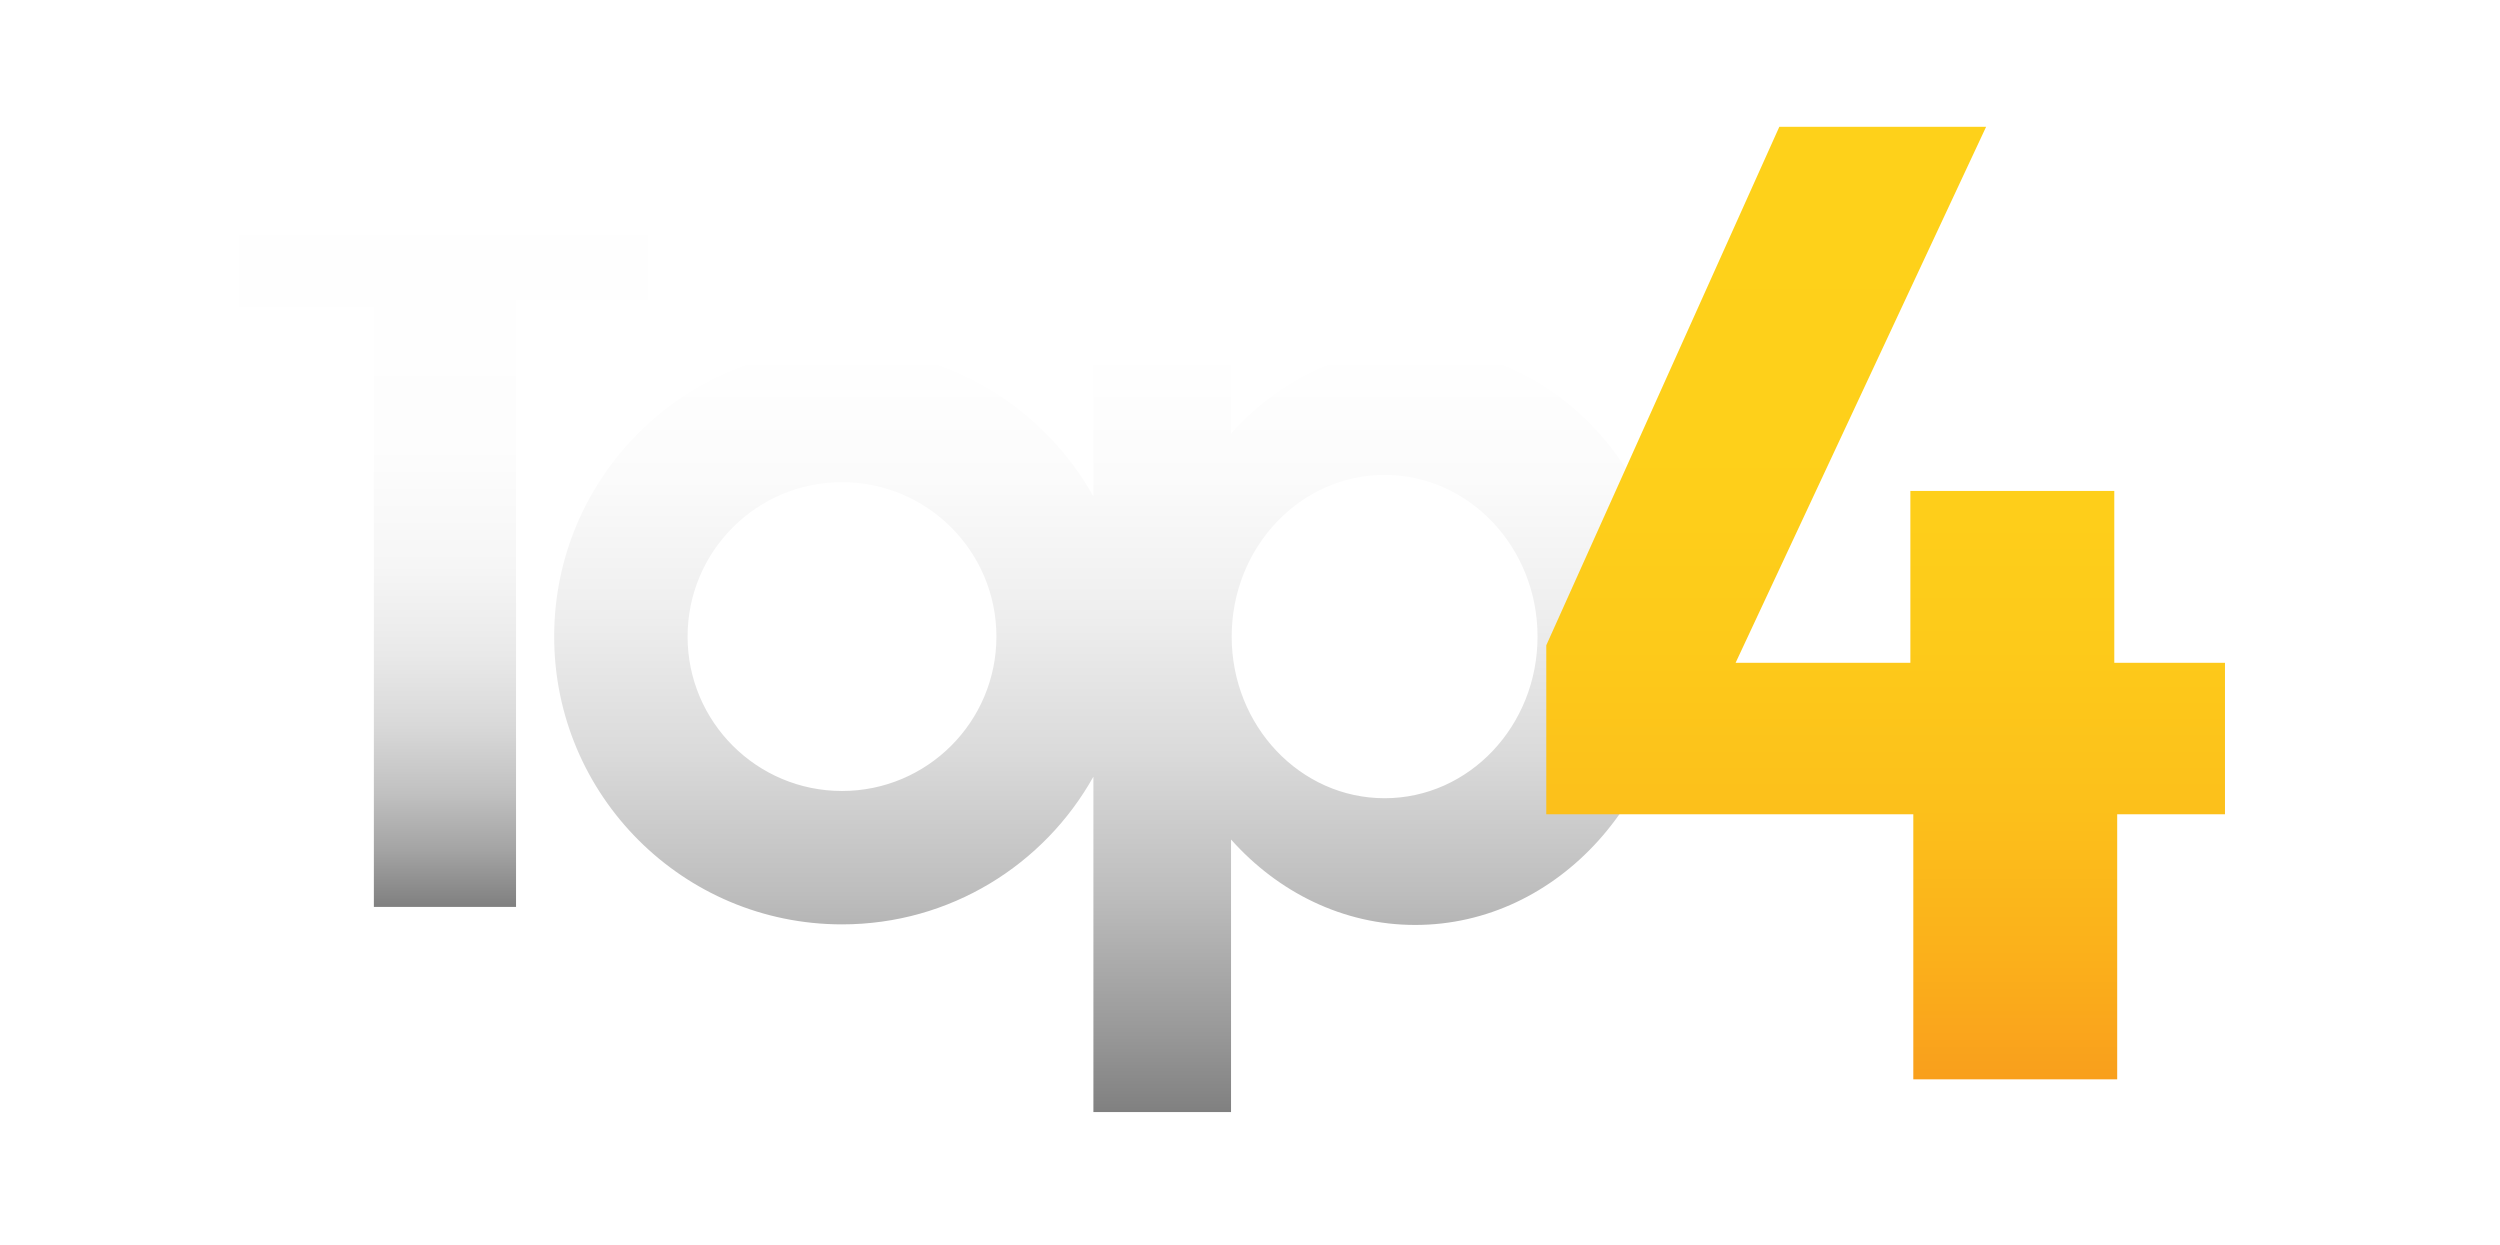
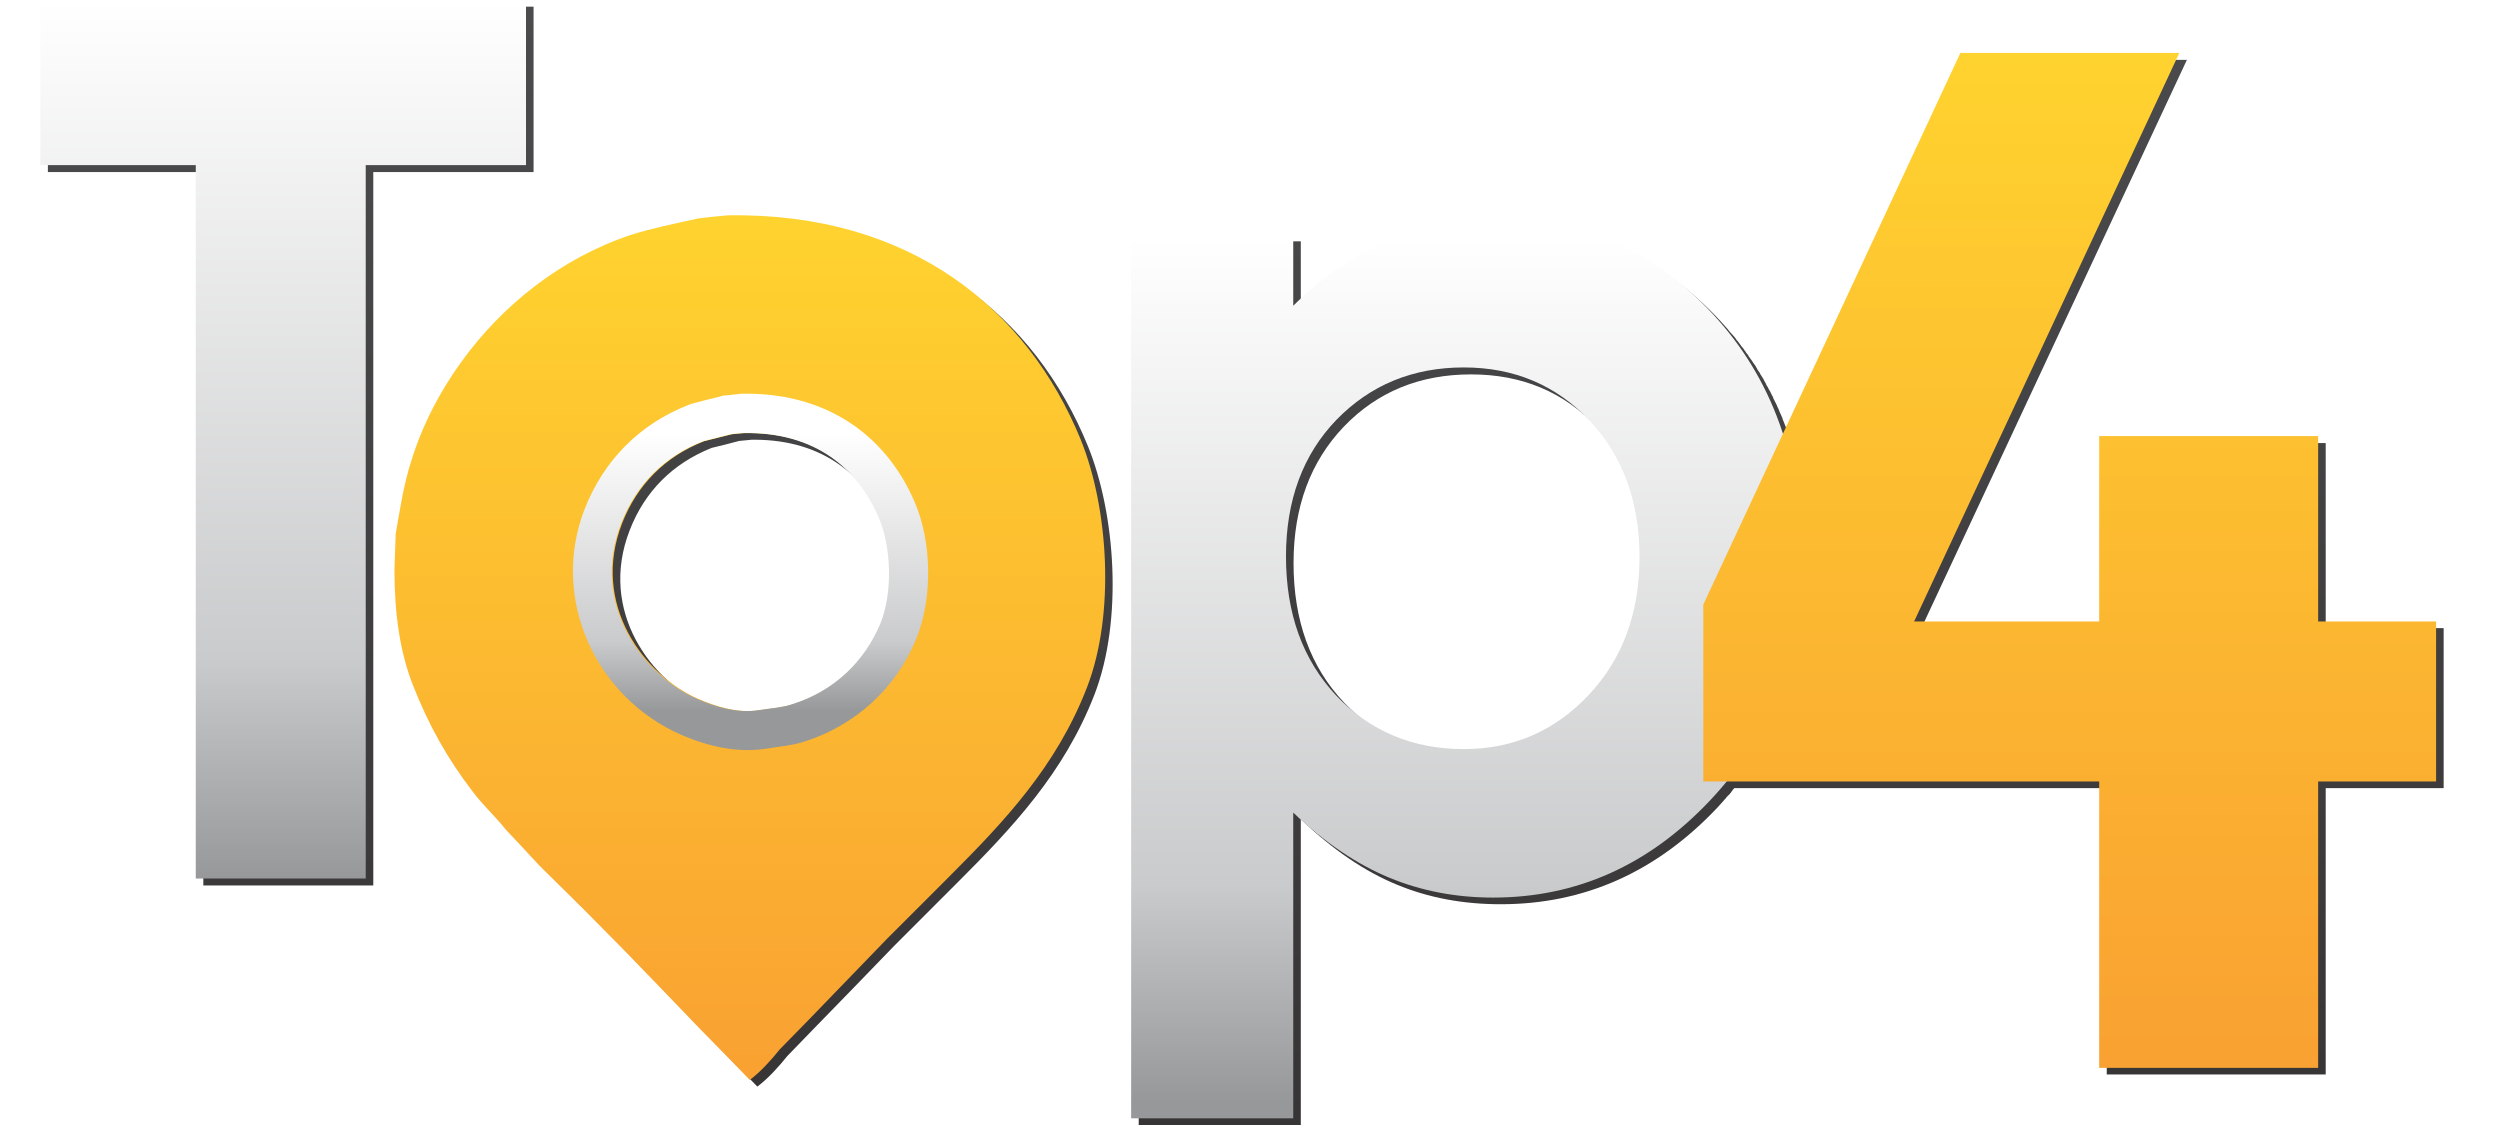
- <svg xmlns="http://www.w3.org/2000/svg" version="1.1" x="0px" y="0px" width="227px" height="113px" viewBox="-21.667 -11.515 227 113" enable-background="new -21.667 -11.515 227 113" xml:space="preserve">
+ <svg xmlns="http://www.w3.org/2000/svg" xmlns:xlink="http://www.w3.org/1999/xlink" xml:space="preserve" width="252.529mm" height="35.216mm" version="1.1" style="shape-rendering:geometricPrecision;text-rendering:geometricPrecision;image-rendering:optimizeQuality;fill-rule:evenodd;clip-rule:evenodd;width: 300px;height: 135px;" viewBox="0 0 8000 3720">
  <defs>
- </defs>
-   <linearGradient id="SVGID_1_" gradientUnits="userSpaceOnUse" x1="18.577" y1="3.451" x2="18.577" y2="70.832">
-     <stop offset="0" style="stop-color:#FFFFFF" />
-     <stop offset="0.379" style="stop-color:#FDFDFD" />
-     <stop offset="0.54" style="stop-color:#F6F6F6" />
-     <stop offset="0.66" style="stop-color:#E9E9E9" />
-     <stop offset="0.759" style="stop-color:#D8D8D8" />
-     <stop offset="0.846" style="stop-color:#C1C1C1" />
-     <stop offset="0.923" style="stop-color:#A4A4A4" />
-     <stop offset="0.993" style="stop-color:#838383" />
-     <stop offset="1" style="stop-color:#808080" />
+     <style type="text/css">
+    
+     .fil1 {fill:#F1F1F2}
+     .fil2 {fill:#FFD32F}
+     .fil0 {fill:url(#id0)}
+     .fil6 {fill:url(#id1)}
+     .fil7 {fill:url(#id2)}
+     .fil3 {fill:url(#id3)}
+     .fil5 {fill:url(#id4)}
+     .fil4 {fill:url(#id5)}
+    
+   </style>
+     <linearGradient id="id0" gradientUnits="userSpaceOnUse" x1="3985.94" y1="3719.89" x2="3985.94" y2="22.373">
+       <stop offset="0" style="stop-opacity:1; stop-color:#373435" />
+       <stop offset="1" style="stop-opacity:1; stop-color:#4B4B4D" />
+     </linearGradient>
+     <linearGradient id="id1" gradientUnits="userSpaceOnUse" x1="803.2" y1="2905.22" x2="803.2" y2="0">
+       <stop offset="0" style="stop-opacity:1; stop-color:#96989A" />
+       <stop offset="0.251" style="stop-opacity:1; stop-color:#CACBCC" />
+       <stop offset="1" style="stop-opacity:1; stop-color:white" />
+     </linearGradient>
+     <linearGradient id="id2" gradientUnits="userSpaceOnUse" x1="6710.92" y1="175.168" x2="6710.92" y2="3530.98">
+       <stop offset="0" style="stop-opacity:1; stop-color:#FFD32F" />
+       <stop offset="1" style="stop-opacity:1; stop-color:#F9A132" />
+     </linearGradient>
+     <linearGradient id="id3" gradientUnits="userSpaceOnUse" xlink:href="#id2" x1="2346.04" y1="711.364" x2="2346.04" y2="3570.66">
  </linearGradient>
-   <polygon fill="url(#SVGID_1_)" points="37.154,3.451 0,3.451 0,16.361 12.28,16.361 12.28,70.832 25.189,70.832 25.189,15.731   37.154,15.731 " />
-   <linearGradient id="SVGID_2_" gradientUnits="userSpaceOnUse" x1="79.512" y1="20.101" x2="79.512" y2="89.461">
-     <stop offset="0" style="stop-color:#FFFFFF" />
-     <stop offset="0.172" style="stop-color:#FBFBFB" />
-     <stop offset="0.35" style="stop-color:#EEEEEE" />
-     <stop offset="0.532" style="stop-color:#DADADA" />
-     <stop offset="0.715" style="stop-color:#BDBDBD" />
-     <stop offset="0.898" style="stop-color:#989898" />
-     <stop offset="1" style="stop-color:#808080" />
+     <linearGradient id="id4" gradientUnits="userSpaceOnUse" xlink:href="#id1" x1="4715.68" y1="3638.06" x2="4715.68" y2="783.077">
  </linearGradient>
-   <path fill="url(#SVGID_2_)" d="M106.833,20.101c-6.541,0-12.456,2.969-16.723,7.759v-6.702H77.614v12.406  c-4.468-8-13.013-13.413-22.827-13.413c-14.434,0-26.135,11.7-26.135,26.134c0,14.433,11.701,26.133,26.135,26.133  c9.814,0,18.359-5.412,22.827-13.413v30.455h12.497V64.712c4.267,4.79,10.182,7.758,16.723,7.758c13,0,23.538-11.723,23.538-26.184  S119.833,20.101,106.833,20.101z M54.787,60.306c-7.745,0-14.022-6.277-14.022-14.02c0-7.745,6.277-14.02,14.022-14.02  c7.742,0,14.02,6.275,14.02,14.02C68.807,54.028,62.529,60.306,54.787,60.306z M104.056,60.964c-7.669,0-13.886-6.571-13.886-14.678  s6.217-14.68,13.886-14.68c7.668,0,13.886,6.573,13.886,14.68S111.724,60.964,104.056,60.964z" />
-   <linearGradient id="SVGID_3_" gradientUnits="userSpaceOnUse" x1="149.548" y1="0" x2="149.548" y2="86.487">
-     <stop offset="0" style="stop-color:#FED11A" />
-     <stop offset="0.341" style="stop-color:#FED01A" />
-     <stop offset="0.546" style="stop-color:#FDCA1A" />
-     <stop offset="0.715" style="stop-color:#FCC01B" />
-     <stop offset="0.864" style="stop-color:#FBB11B" />
-     <stop offset="1" style="stop-color:#F99F1C" />
+     <linearGradient id="id5" gradientUnits="userSpaceOnUse" xlink:href="#id1" x1="2348.52" y1="2350.94" x2="2348.52" y2="1431.74">
  </linearGradient>
-   <polygon fill="url(#SVGID_3_)" points="139.895,0 158.671,0 135.927,48.665 151.795,48.665 151.795,33.061 170.31,33.061   170.31,48.665 180.361,48.665 180.361,62.419 170.574,62.419 170.574,86.486 152.061,86.486 152.061,62.419 118.735,62.419   118.735,47.078 " />
+   </defs>
+   <g id="Layer_x0020_1">
+     <path class="fil0" d="M539 2928l562 0 0 -2359 530 0 0 -547 -1606 0 0 547 514 0 0 2359zm1814 -1474l10 0c228,1 366,121 435,281 41,97 46,247 4,348 -53,129 -155,225 -293,269 -33,10 -69,12 -107,18 -13,3 -25,3 -38,4l-1 0 0 0 -3 0 -1 -1 -2 0 -1 0 -2 0 -2 0 -1 0 -2 0 -1 0 -3 0 0 0 -2 0 -1 0 -2 -1 -2 0 -1 0 -2 0 -1 0 -3 -1 0 0 -3 0 0 0 -2 0 -2 0 -1 -1 -2 0 -1 0 -3 0 -2 -1 -1 0 -2 0 -2 -1 -1 0 -2 0 -1 0 -2 -1 0 0 -3 -1 -1 0 -2 0 -1 0 -2 -1 -1 0 -1 0 -3 -1 0 0 -3 -1 0 0 -2 0 -1 0 -2 -1 -1 0 -1 -1 -2 0 -1 0 -3 -1 -2 -1 -1 0 -2 0 -1 -1 -1 0 -2 -1 -2 0 -1 -1 0 0 -3 -1 0 0 -2 0 -1 -1 -2 0 -1 -1 -1 0 -2 -1 0 0 -3 0 0 -1 -2 0 -1 -1 -1 0 -2 -1 -1 0 -2 -1 0 0 -2 -1 -3 0 0 -1 -2 0 -1 -1 -1 0 -2 -1 0 0 -2 -1 0 0 -3 -1 0 0 -2 0 0 -1 -2 0 -1 -1 -1 0 -1 -1 -1 0 -2 -1 0 0 -2 -1 0 0 -2 0 -1 -1 -1 0 -1 -1 -1 0 -1 -1c-181,-78 -359,-312 -254,-581 50,-129 143,-221 271,-272 30,-7 61,-15 91,-23 14,-1 28,-3 42,-4zm3434 3l-2 -7 -2 -6 0 -1 -3 -7 -2 -6 0 -1c-4,-12 -9,-23 -13,-34l-3 -7 -2 -7 -3 -6 0 -1 -2 -4 -1 -2 -3 -7c-2,-6 -5,-12 -8,-18l-1 -3c-3,-6 -6,-12 -9,-18l-3 -6 0 -1 -2 -5 -1 -1 -3 -6 -3 -6 0 -1 -4 -6 -2 -4 -3 -6 -4 -6 -2 -5 -5 -9 -1 -2 -3 -6 -4 -6 -1 -2 -2 -3 -1 -1 -3 -6 0 0 -3 -5 -1 -1 -4 -6 0 0 -2 -4 -4 -7 -4 -6 -1 -1 -4 -6 0 0 -2 -3 -4 -6 -2 -2 0 -1 -1 -1 -6 -8 0 -1 -1 -2 -6 -7 -2 -4 -1 -1 -4 -5 0 -1 -3 -4 -6 -7 -2 -3 -6 -8 -1 -1 0 -1 -8 -9 0 -1 -7 -9 -1 -1 -1 -1 -7 -8 -2 -2 -7 -8 -1 -2 -8 -9 -1 -1 -7 -8 -1 -1 -1 -1 -8 -9c-195,-211 -433,-316 -712,-316 -128,0 -249,24 -361,72 -113,48 -218,120 -315,216l0 -236 -536 0 0 2922 536 0 0 -1011c105,100 210,172 317,216 106,44 220,65 344,65 276,0 515,-106 717,-320l8 -9 1 -1 0 0 1 -1 7 -8 1 -1 1 -1 0 0 1 -1 1 -1 0 -1 6 -6 1 -1 0 0 0 -1 1 -1 3 -3 1 -1 1 -2 1 -1 1 0 2 -2 1 -1 5 -6 1 -1 0 -1 0 0 1 -1 5 -7 1 -1 1 -1 0 0 2 -2 0 -1 1232 0 0 947 724 0 0 -947 390 0 0 -529 -390 0 0 -612 -724 0 0 612 -613 0 878 -1879 -724 0 -587 1259zm-3489 -723c610,-9 993,316 1166,741 92,226 116,577 22,821 -101,261 -274,443 -454,623 -69,69 -138,138 -207,207 -87,90 -174,180 -262,270 -31,32 -62,64 -93,96 -28,35 -63,74 -99,101 -55,-56 -109,-112 -164,-168 -80,-83 -161,-167 -241,-250 -49,-49 -97,-98 -145,-147 -49,-48 -98,-96 -147,-145 -37,-39 -74,-78 -110,-118 -35,-42 -76,-80 -110,-125 -81,-107 -145,-216 -198,-354 -41,-107 -60,-231 -60,-378 1,-40 3,-80 4,-120 15,-86 27,-164 50,-239 39,-124 99,-237 168,-332 133,-183 326,-341 562,-418 63,-21 144,-37 221,-55 33,-3 65,-7 97,-10zm2187 2191l0 0zm344 65l0 0zm717 -320l0 0zm10 -1608l0 0zm-1388 -28l0 0zm143 1289c-111,-117 -167,-271 -167,-461 0,-186 56,-336 167,-452 111,-115 251,-172 420,-172 168,0 307,58 417,175 110,118 165,268 165,451 0,185 -56,337 -168,456 -112,119 -250,179 -414,179 -169,0 -309,-59 -420,-176zm-167 -461l0 0zm167 -452l0 0zm420 -172l0 0zm417 175l0 0zm165 451l0 0zm-168 456l0 0zm-414 179l0 0z" />
+     <path class="fil3" d="M2273 712c610,-10 993,316 1167,741 92,226 115,577 21,820 -101,261 -273,443 -454,624 -69,69 -138,138 -207,207 -87,90 -174,180 -261,270 -31,32 -63,64 -94,96 -28,35 -63,74 -99,101 -54,-56 -109,-112 -164,-168 -80,-84 -161,-167 -241,-250 -48,-49 -97,-98 -145,-147 -49,-48 -98,-97 -147,-145 -36,-39 -73,-79 -110,-118 -34,-43 -76,-81 -109,-125 -82,-107 -145,-217 -199,-355 -41,-106 -60,-230 -60,-378 1,-39 3,-79 4,-119 15,-87 27,-165 51,-240 38,-124 98,-236 168,-332 132,-182 325,-340 561,-418 63,-20 144,-37 222,-54 32,-4 64,-7 96,-10zm56 720c236,-4 378,117 448,281 41,96 46,247 4,348 -53,128 -155,225 -293,268 -33,11 -69,13 -107,19 -76,13 -154,-15 -203,-36 -181,-78 -359,-313 -254,-582 50,-128 143,-221 271,-271 31,-8 61,-15 92,-23 14,-2 28,-3 42,-4z" />
+     <path class="fil4" d="M2325 1432c237,-4 378,117 448,281 41,96 46,247 5,348 -53,128 -155,225 -293,268 -34,11 -69,13 -108,19 -76,13 -154,-15 -203,-36 -181,-78 -358,-313 -253,-582 50,-128 143,-221 271,-271 30,-8 61,-15 91,-23 14,-2 28,-3 42,-4zm0 -130c258,-4 466,123 567,360 56,132 59,315 5,449 -68,166 -202,288 -373,342 -42,13 -78,15 -120,22 -97,16 -193,-6 -282,-44 -287,-124 -437,-453 -322,-748 63,-161 182,-281 343,-344l11 -4 11 -3c27,-7 54,-14 80,-20l13 -4 14 -1c12,-1 24,-3 37,-4l8 -1 8 0z" />
+     <path class="fil5" d="M4286 2301c-111,-118 -167,-271 -167,-461l0 0c0,-186 56,-337 167,-452l0 0c112,-115 252,-173 421,-173l0 0c167,0 306,59 416,176l0 0c110,117 165,268 165,451l0 0c0,185 -56,337 -168,456l0 0c-112,119 -250,179 -413,179l0 0c-169,0 -309,-59 -421,-176zm-679 -1525l0 2922 536 0 0 -1011c105,100 211,171 317,215l0 0c106,44 221,66 344,66l0 0c276,0 515,-107 717,-321l0 0c202,-214 303,-479 303,-797 0,-330 -98,-600 -293,-811l0 0c-195,-210 -432,-315 -711,-315 -129,0 -249,24 -362,71 -113,48 -218,120 -315,216l0 0 0 -235 -536 0z" />
+     <polygon class="fil6" points="514,2905 1076,2905 1076,546 1606,546 1606,0 0,0 0,546 514,546 " />
+     <polygon class="fil7" points="7073,175 6349,175 5499,1999 5499,2584 6808,2584 6808,3531 7532,3531 7532,2584 7922,2584 7922,2055 7532,2055 7532,1442 6808,1442 6808,2055 6196,2055 " />
+   </g>
</svg>
